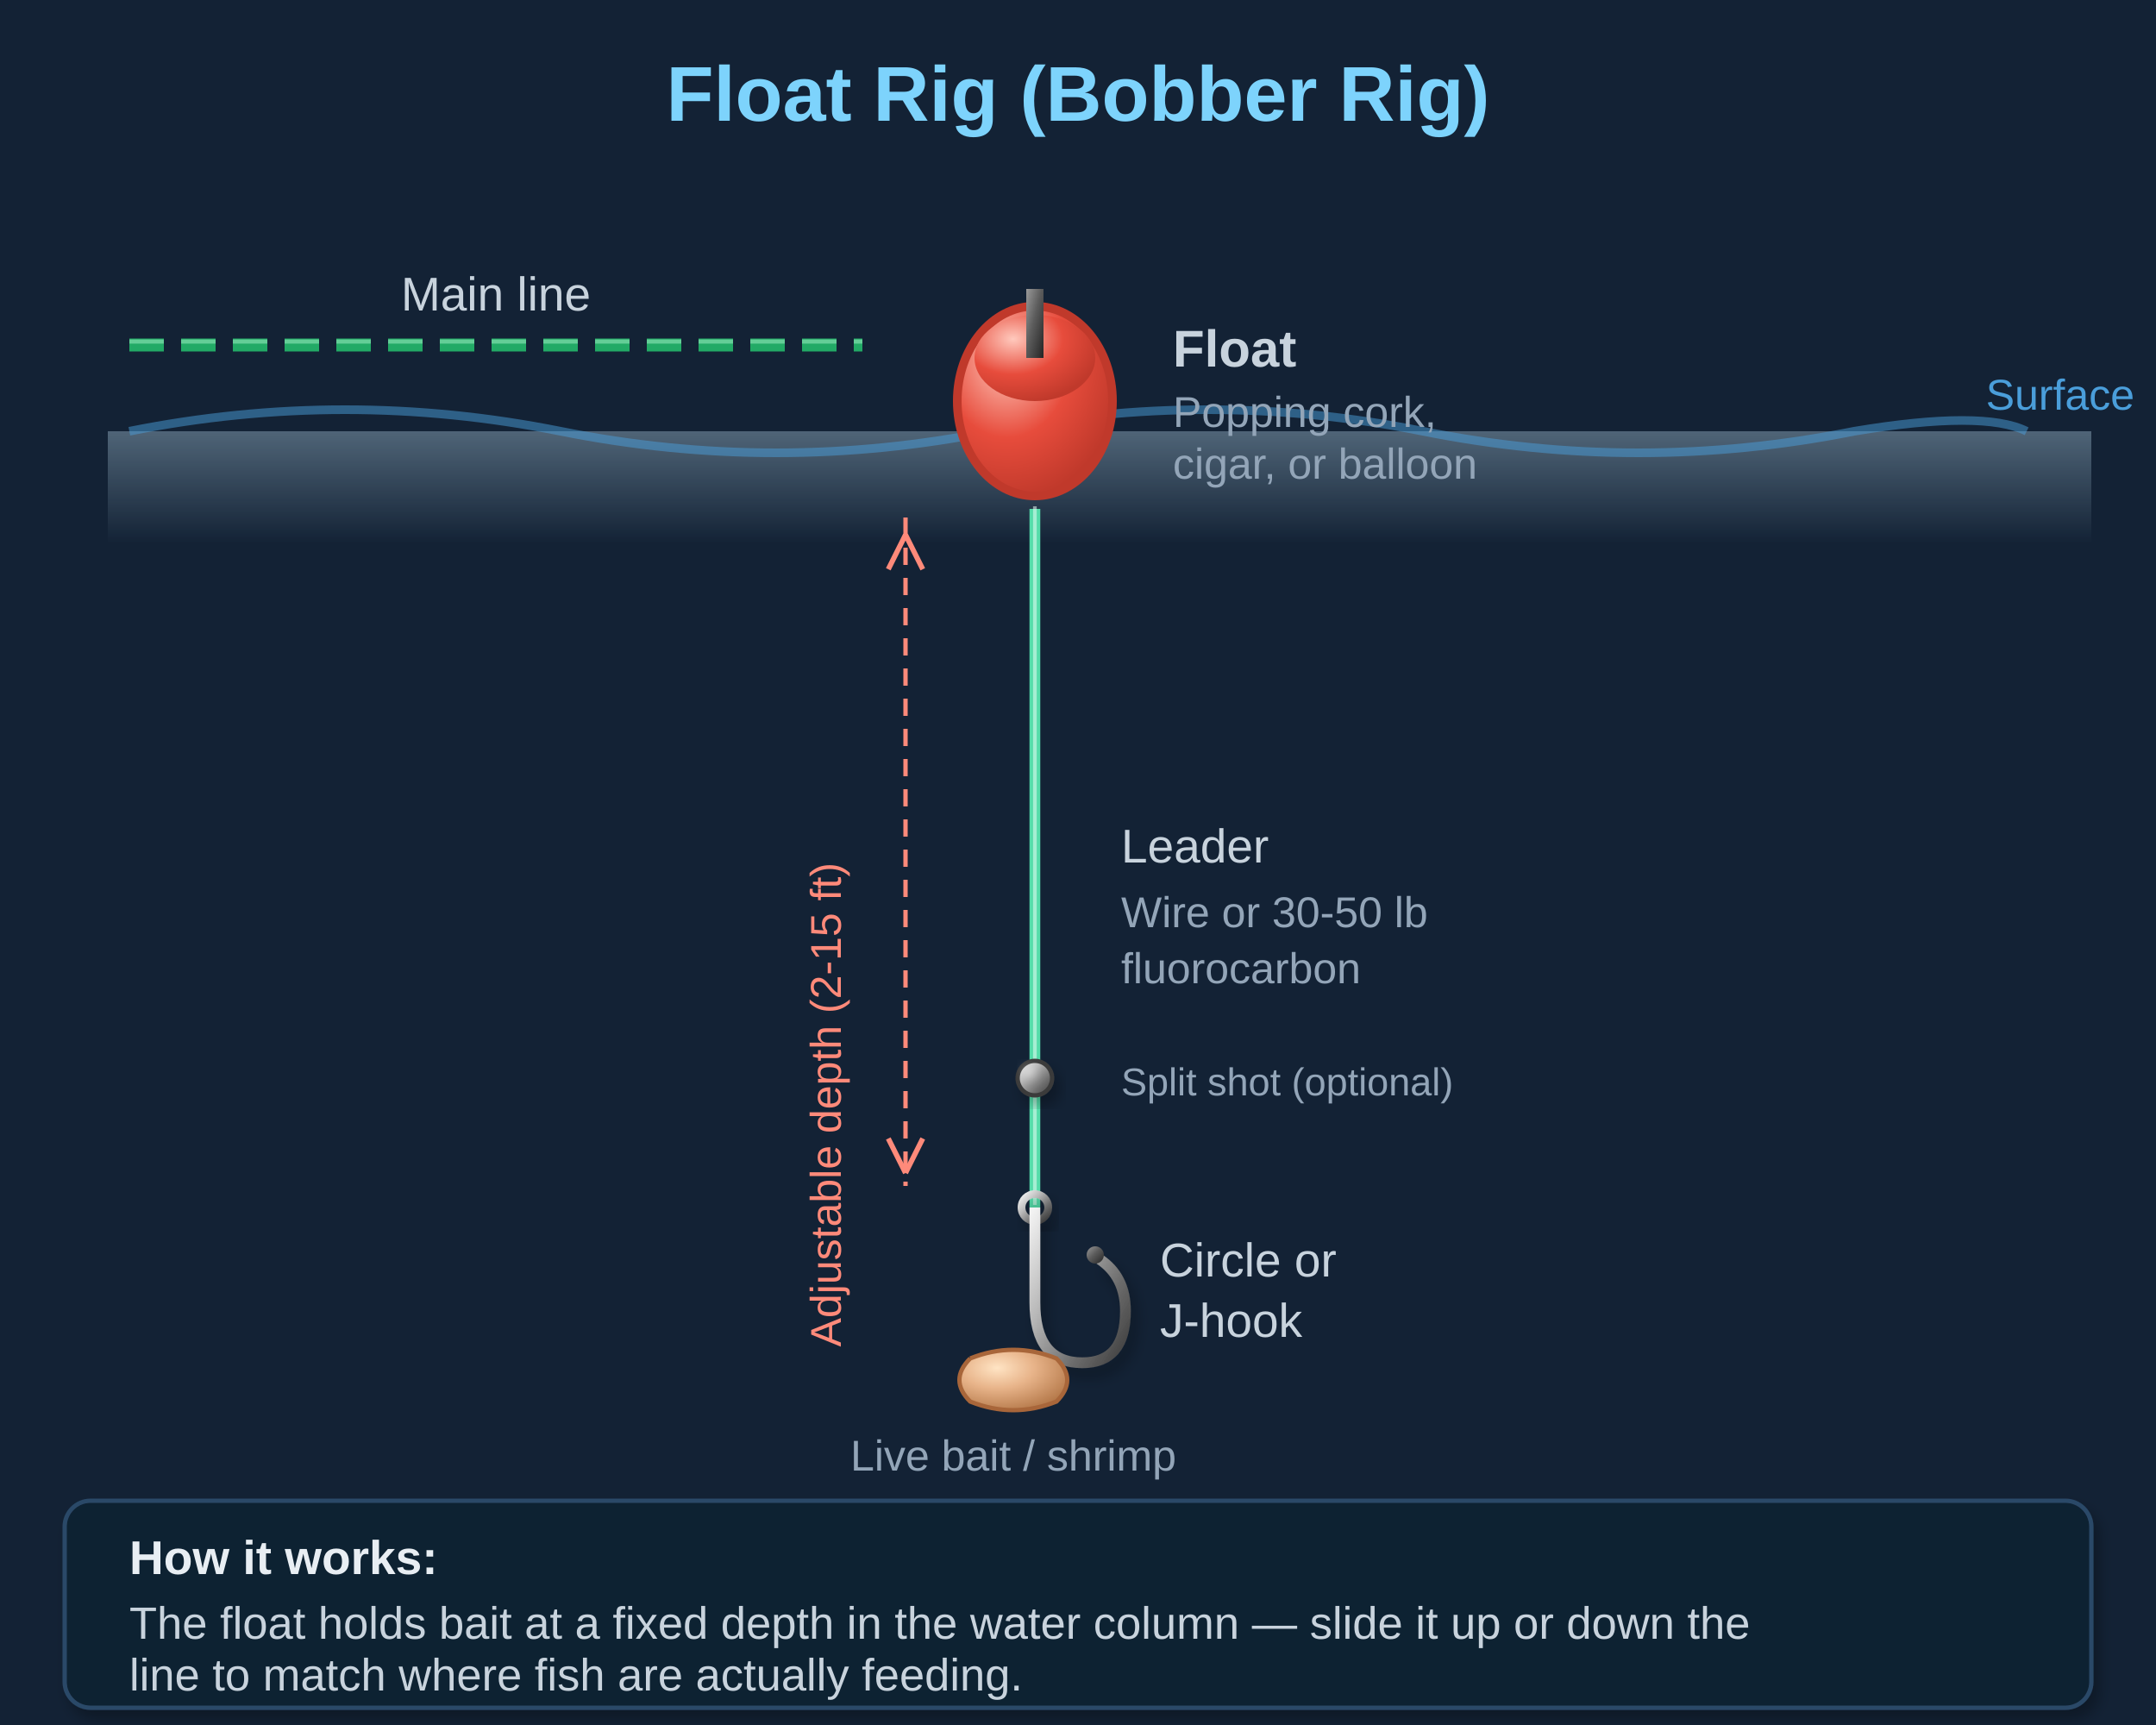
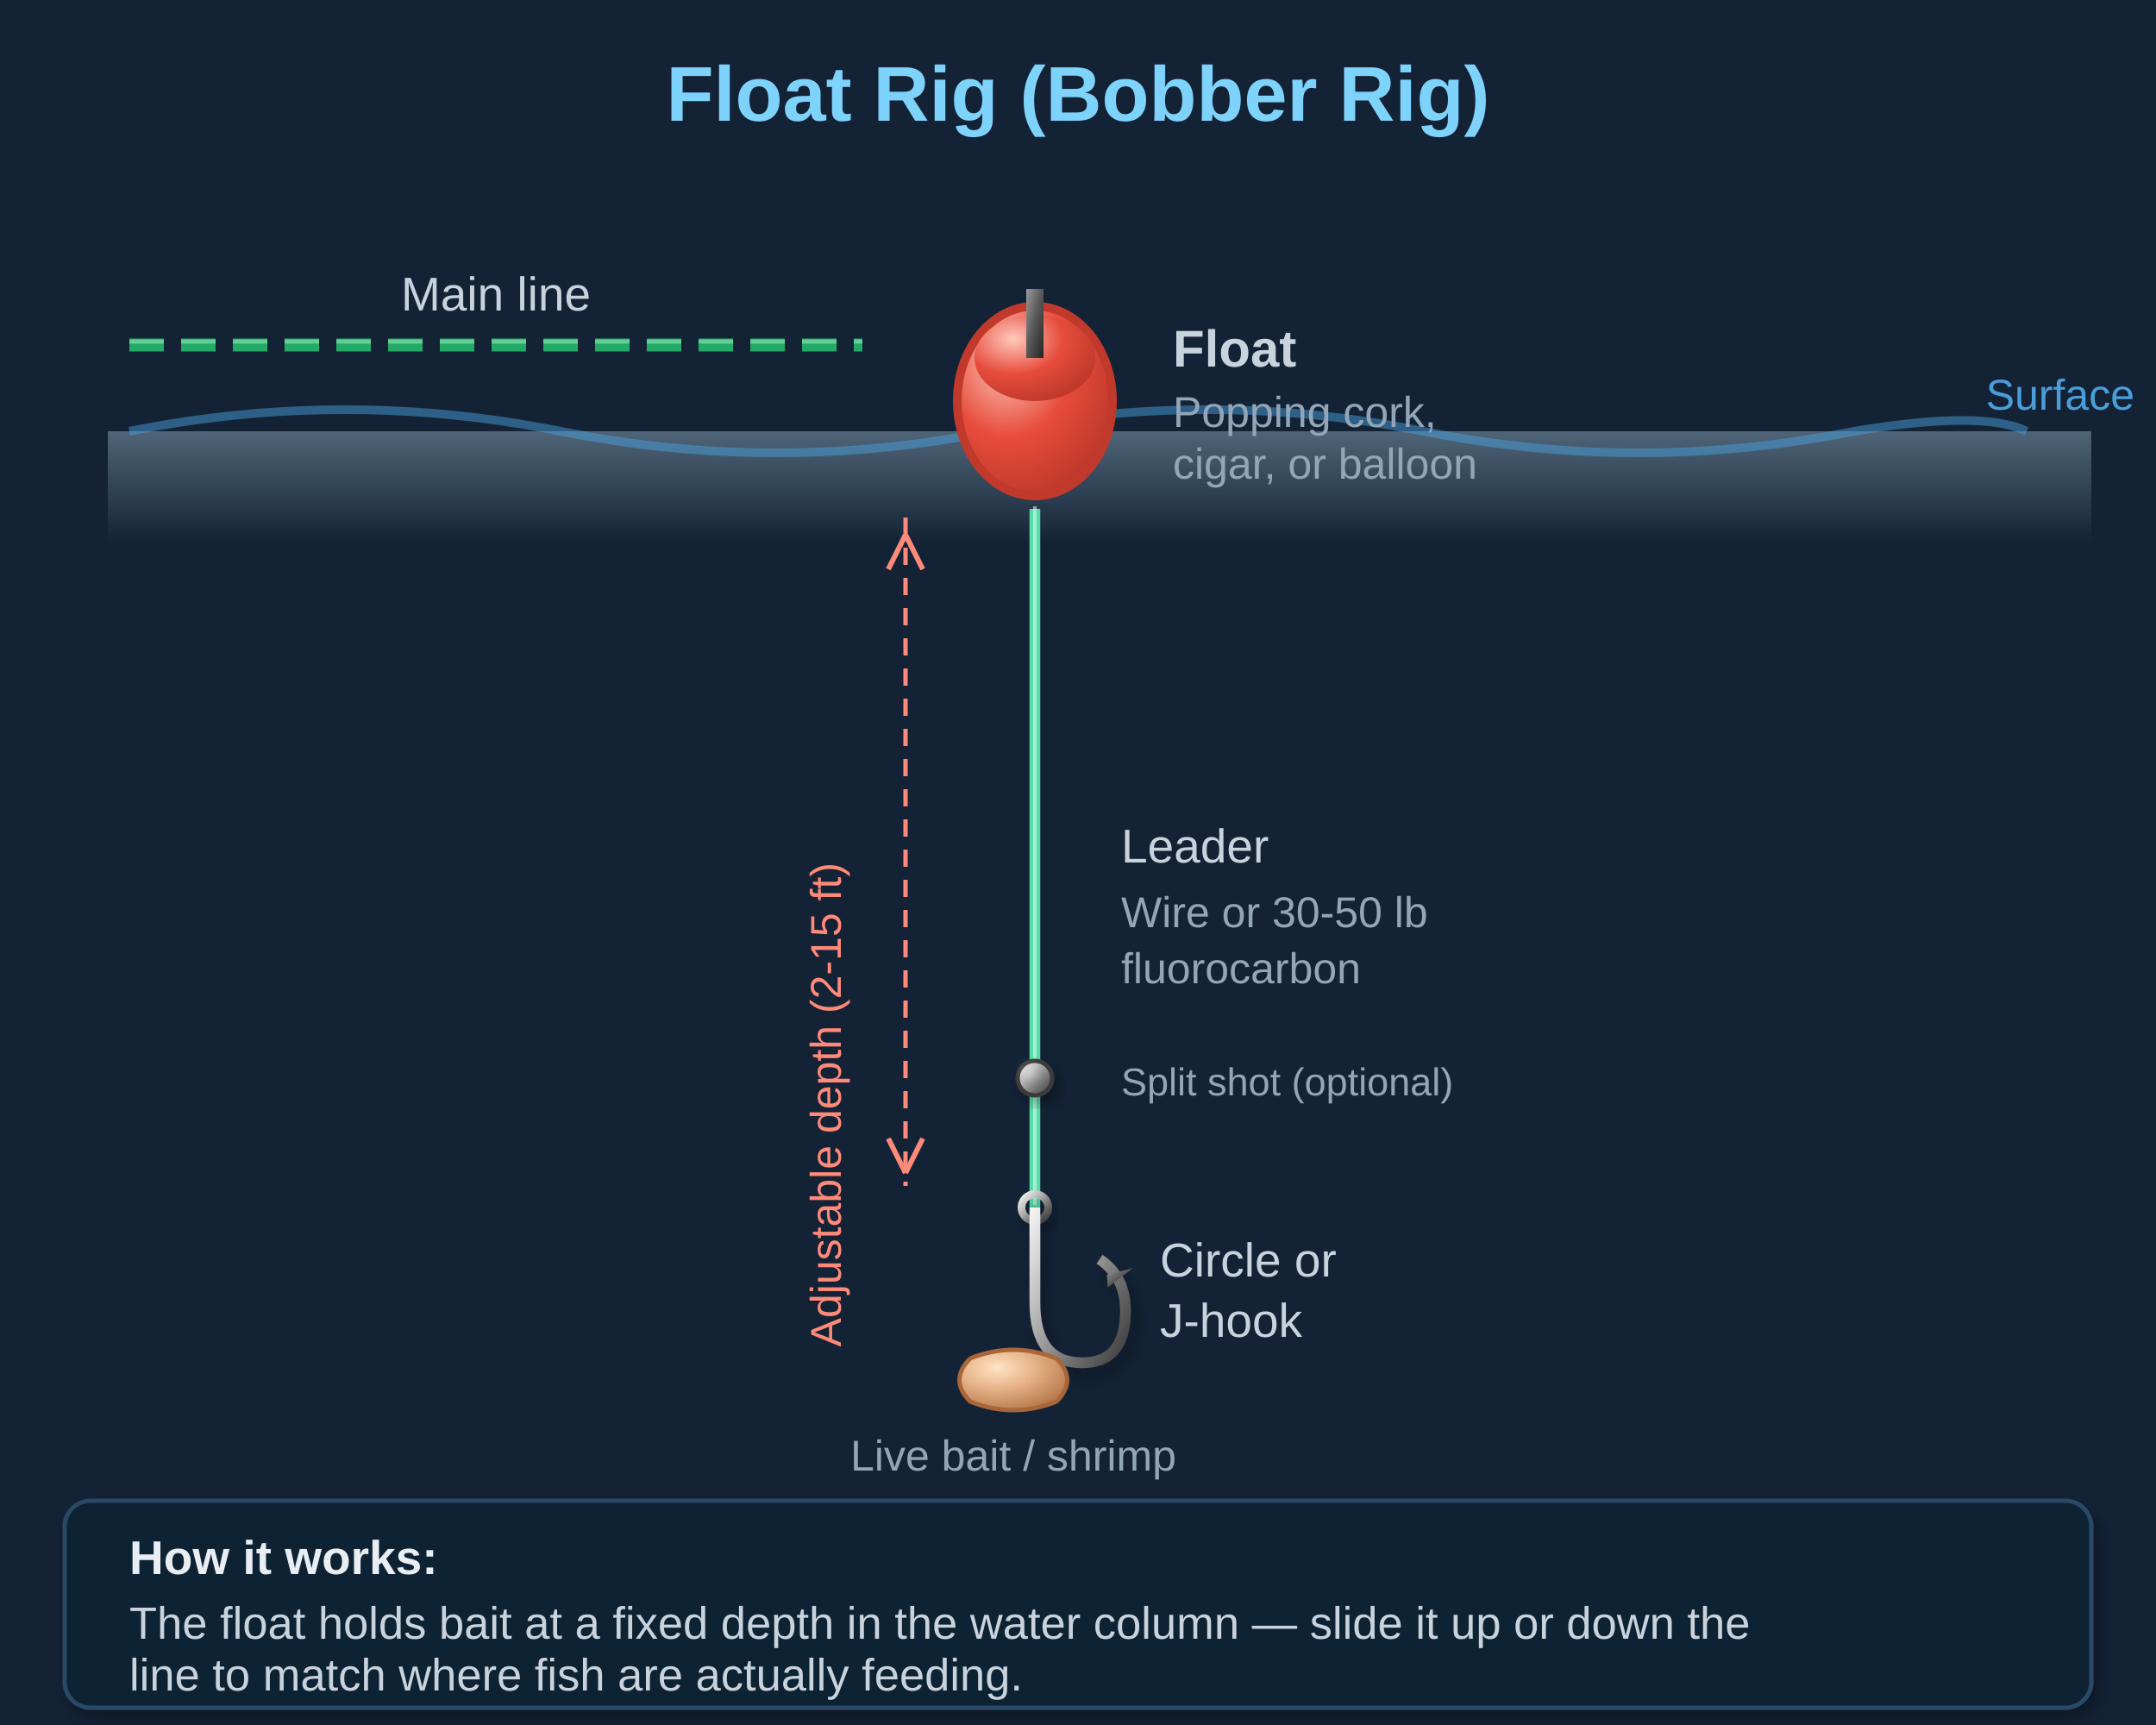
<svg xmlns="http://www.w3.org/2000/svg" viewBox="0 0 500 400" font-family="Arial, sans-serif">
  <rect x="0" y="0" width="500" height="400" fill="#132235" />
  <defs>
    <linearGradient id="waterTint" x1="0" y1="0" x2="0" y2="1">
      <stop offset="0%" stop-color="#bfe0f2" stop-opacity="0.35" />
      <stop offset="100%" stop-color="#bfe0f2" stop-opacity="0" />
    </linearGradient>
  </defs>
  <defs>
    <radialGradient id="beadGrad_e74c3c" cx="32%" cy="28%" r="75%">
      <stop offset="0%" stop-color="#ffc9bd" />
      <stop offset="55%" stop-color="#e74c3c" />
      <stop offset="100%" stop-color="#c0392b" />
    </radialGradient>
  </defs>
  <defs>
    <radialGradient id="baitGrad" cx="35%" cy="30%" r="75%">
      <stop offset="0%" stop-color="#ffe4c4" />
      <stop offset="45%" stop-color="#e8b48a" />
      <stop offset="100%" stop-color="#b5794a" />
    </radialGradient>
    <filter id="glossBlur" x="-60%" y="-60%" width="220%" height="220%">
      <feGaussianBlur stdDeviation="1.1" />
    </filter>
  </defs>
  <defs>
    <linearGradient id="steelGrad" x1="0%" y1="0%" x2="100%" y2="100%">
      <stop offset="0%" stop-color="#f2f2f2" />
      <stop offset="35%" stop-color="#b8b8b8" />
      <stop offset="70%" stop-color="#6e6e6e" />
      <stop offset="100%" stop-color="#3d3d3d" />
    </linearGradient>
    <linearGradient id="steelGradDark" x1="0%" y1="0%" x2="100%" y2="100%">
      <stop offset="0%" stop-color="#9a9a9a" />
      <stop offset="45%" stop-color="#5c5c5c" />
      <stop offset="100%" stop-color="#242424" />
    </linearGradient>
    <radialGradient id="leadGrad" cx="32%" cy="30%" r="75%">
      <stop offset="0%" stop-color="#e2e2e2" />
      <stop offset="35%" stop-color="#9a9a9a" />
      <stop offset="75%" stop-color="#5c5c5c" />
      <stop offset="100%" stop-color="#333333" />
    </radialGradient>
    <filter id="softShadow" x="-40%" y="-40%" width="180%" height="180%">
      <feDropShadow dx="1.4" dy="2.2" stdDeviation="1.6" flood-color="#000000" flood-opacity="0.28" />
    </filter>
  </defs>
  <text x="250" y="28" text-anchor="middle" font-size="18" font-weight="bold" fill="#7DD3FC">Float Rig (Bobber Rig)</text>
  <rect x="25" y="100" width="460" height="26" fill="url(#waterTint)" />
  <path d="M30 100 Q80 90 130 100 Q180 110 230 100 Q280 90 330 100 Q380 110 430 100 Q460 95 470 100" fill="none" stroke="#4a9eda" stroke-width="2" opacity="0.5" />
  <text x="495" y="95" text-anchor="end" font-size="10" fill="#4a9eda">Surface</text>
  <line x1="30" y1="80" x2="200" y2="80" stroke="#2a6" stroke-width="3" stroke-dasharray="8,4" />
  <line x1="30" y1="79.2" x2="200" y2="79.2" stroke="#8fe6b8" stroke-width="0.96" stroke-dasharray="8,4" opacity="0.6" />
  <text x="115" y="72" text-anchor="middle" font-size="11" fill="#c8d3dd">Main line</text>
  <g transform="translate(220, 75)">
    <ellipse cx="20" cy="18" rx="18" ry="22" fill="url(#beadGrad_e74c3c)" stroke="#c0392b" stroke-width="2" />
    <ellipse cx="20" cy="8" rx="14" ry="10" fill="url(#beadGrad_e74c3c)" stroke="#c0392b" stroke-width="0" />
    <rect x="18" y="-8" width="4" height="16" fill="url(#steelGradDark)" />
    <text x="52" y="10" font-size="12" fill="#c8d3dd" font-weight="bold">Float</text>
    <text x="52" y="24" font-size="10" fill="#93a5b8">Popping cork,</text>
    <text x="52" y="36" font-size="10" fill="#93a5b8">cigar, or balloon</text>
  </g>
  <line x1="240" y1="118" x2="240" y2="280" stroke="#5da" stroke-width="2.5" />
  <line x1="240" y1="117.4" x2="240" y2="279.4" stroke="#e8fbf3" stroke-width="0.85" opacity="0.55" />
  <line x1="210" y1="120" x2="210" y2="275" stroke="#ff8a7a" stroke-width="1" stroke-dasharray="4,3" />
  <path d="M210 124 L206 132 M210 124 L214 132" fill="none" stroke="#ff8a7a" stroke-width="1.2" />
  <path d="M210 272 L206 264 M210 272 L214 264" fill="none" stroke="#ff8a7a" stroke-width="1.2" />
  <text x="195" y="200" text-anchor="end" font-size="10" fill="#ff8a7a" transform="rotate(-90, 195, 200)">Adjustable depth (2-15 ft)</text>
  <text x="260" y="200" font-size="11" fill="#c8d3dd">Leader</text>
  <text x="260" y="215" font-size="10" fill="#93a5b8">Wire or 30-50 lb</text>
  <text x="260" y="228" font-size="10" fill="#93a5b8">fluorocarbon</text>
  <circle cx="240" cy="250" r="4" fill="url(#steelGrad)" stroke="#3a3a3a" stroke-width="1" filter="url(#softShadow)" />
  <ellipse cx="238.7" cy="248.6" rx="1.3" ry="1.3" fill="#ffffff" opacity="0.5" filter="url(#glossBlur)" />
  <text x="260" y="254" font-size="9" fill="#93a5b8">Split shot (optional)</text>
  <g transform="translate(227, 280)">
    <circle cx="13" cy="0" r="3.1" fill="none" stroke="url(#steelGrad)" stroke-width="1.8" filter="url(#softShadow)" />
    <path d="M13 0 L13 22 Q13 36 24 36 Q34 36 34 24 Q34 16 28 12" fill="none" stroke="url(#steelGrad)" stroke-width="2.5" filter="url(#softShadow)" />
-     <circle cx="27" cy="11" r="2" fill="url(#steelGradDark)" />
+     <path d="M29.72 15.55 L35.77 14.05 L29.89 18.55 Z" fill="url(#steelGradDark)" />
    <text x="42" y="16" font-size="11" fill="#c8d3dd">Circle or</text>
    <text x="42" y="30" font-size="11" fill="#c8d3dd">J-hook</text>
  </g>
  <g transform="translate(215, 315)">
    <path d="M10 0 Q20 -4 30 0 Q35 5 30 10 Q20 14 10 10 Q5 5 10 0" fill="url(#baitGrad)" stroke="#a8663a" stroke-width="1" />
    <text x="20" y="26" text-anchor="middle" font-size="10" fill="#93a5b8">Live bait / shrimp</text>
  </g>
  <rect x="15" y="348" width="470" height="48" rx="6" fill="#0f2032" stroke="#2c4a68" stroke-width="1" filter="url(#softShadow)" />
  <text x="30" y="365" font-size="11" fill="#e8eef3" font-weight="bold">How it works:</text>
  <text x="30" y="380" font-size="10.5" fill="#c8d3dd">The float holds bait at a fixed depth in the water column — slide it up or down the</text>
  <text x="30" y="392" font-size="10.5" fill="#c8d3dd">line to match where fish are actually feeding.</text>
</svg>
